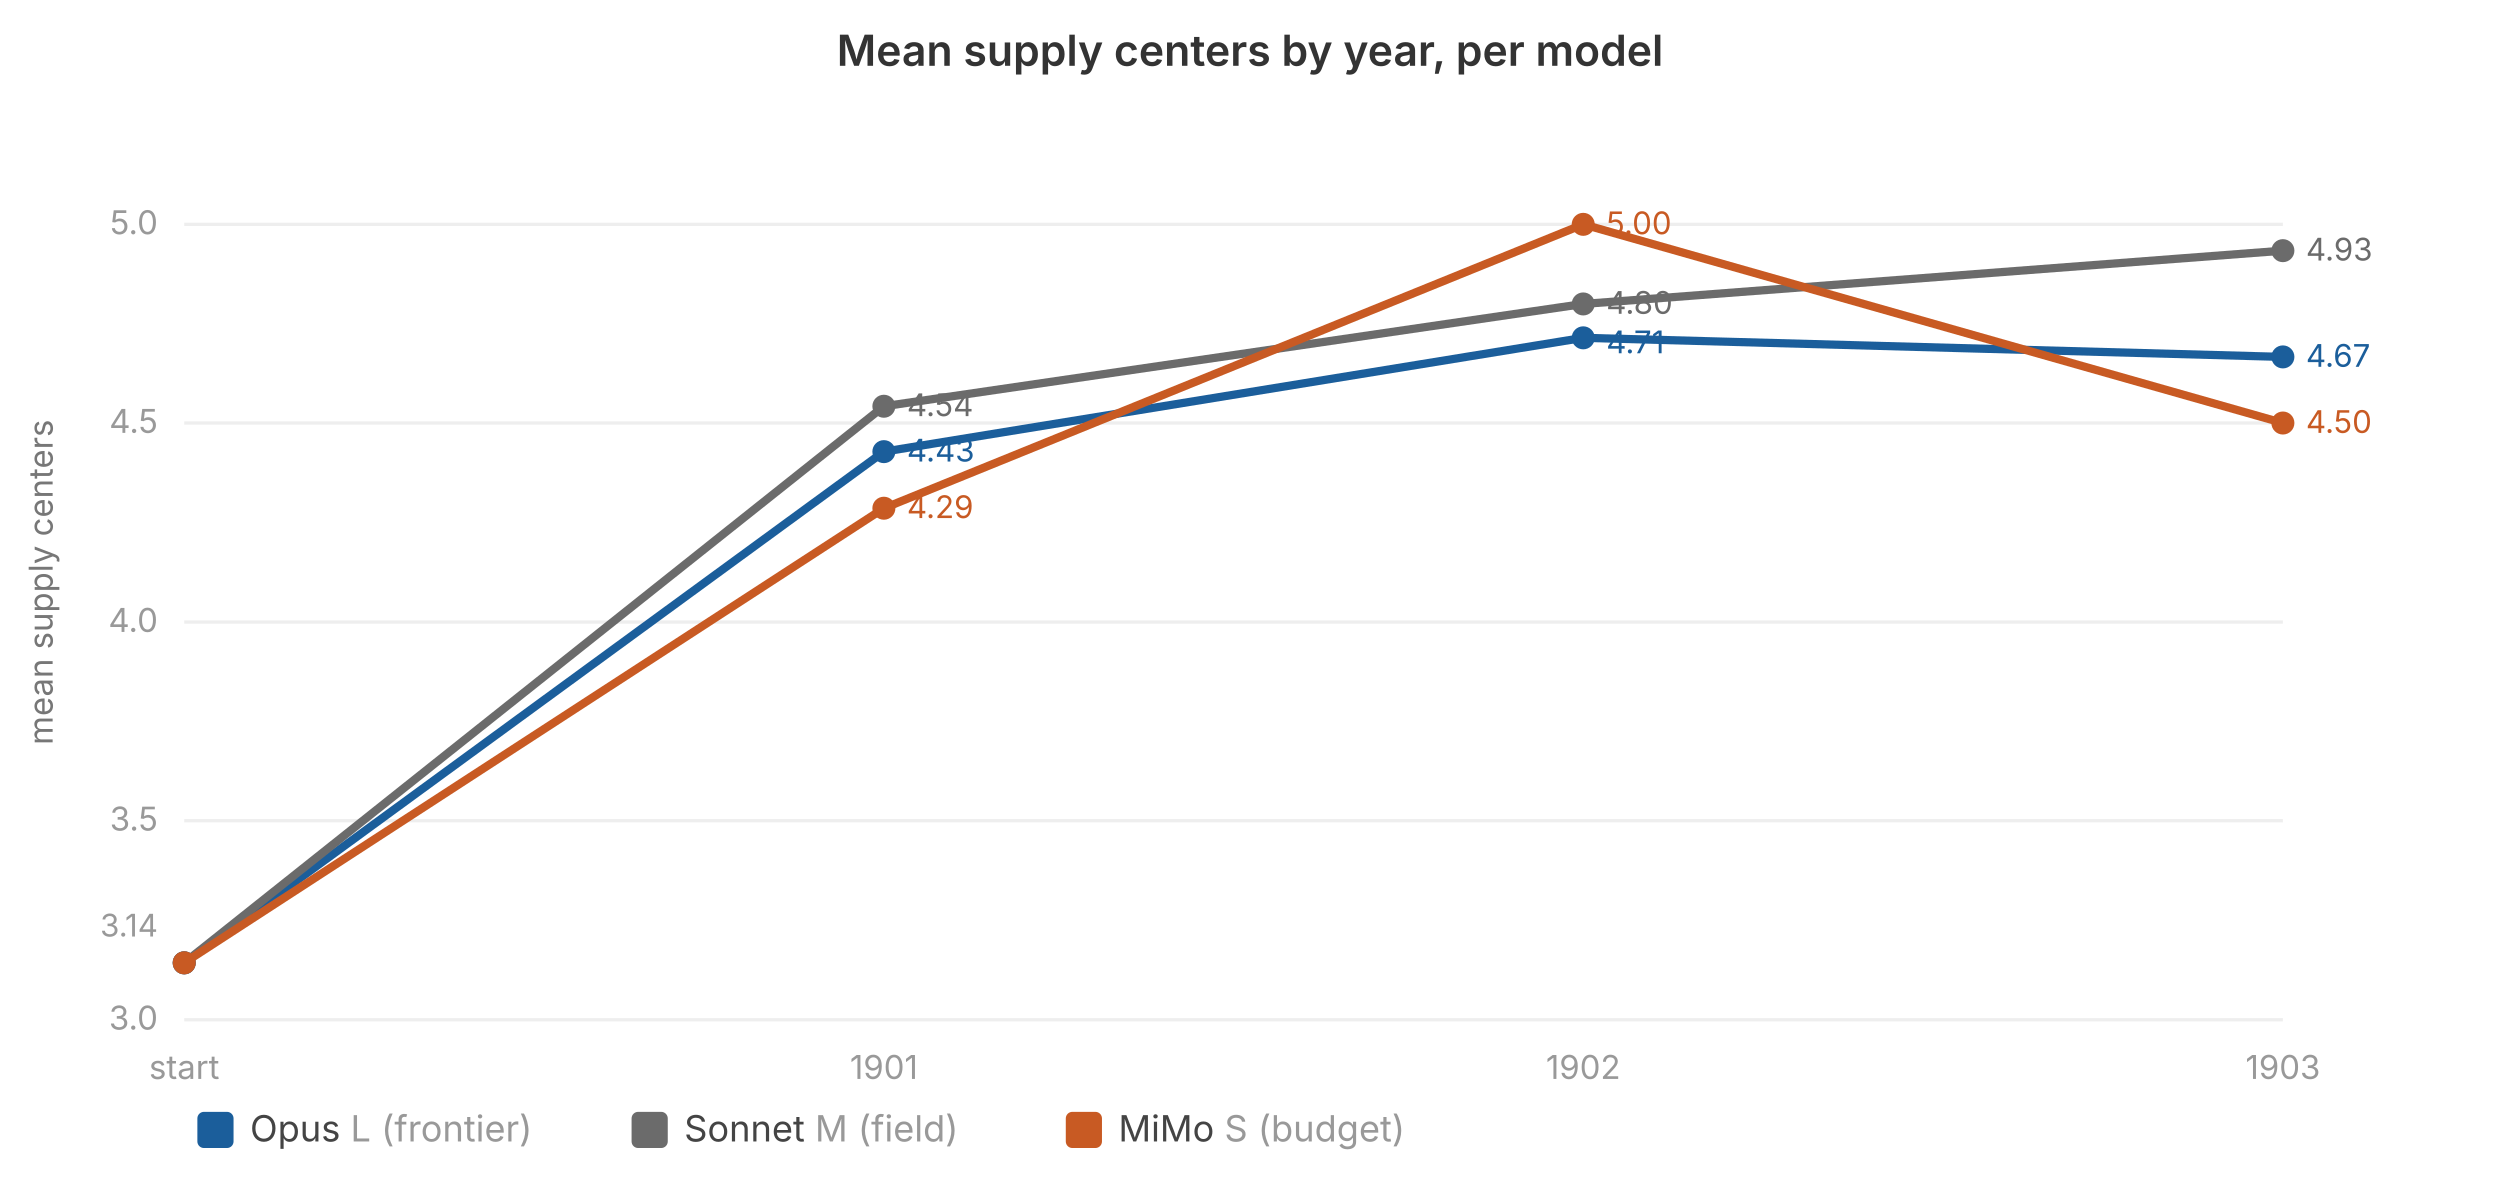
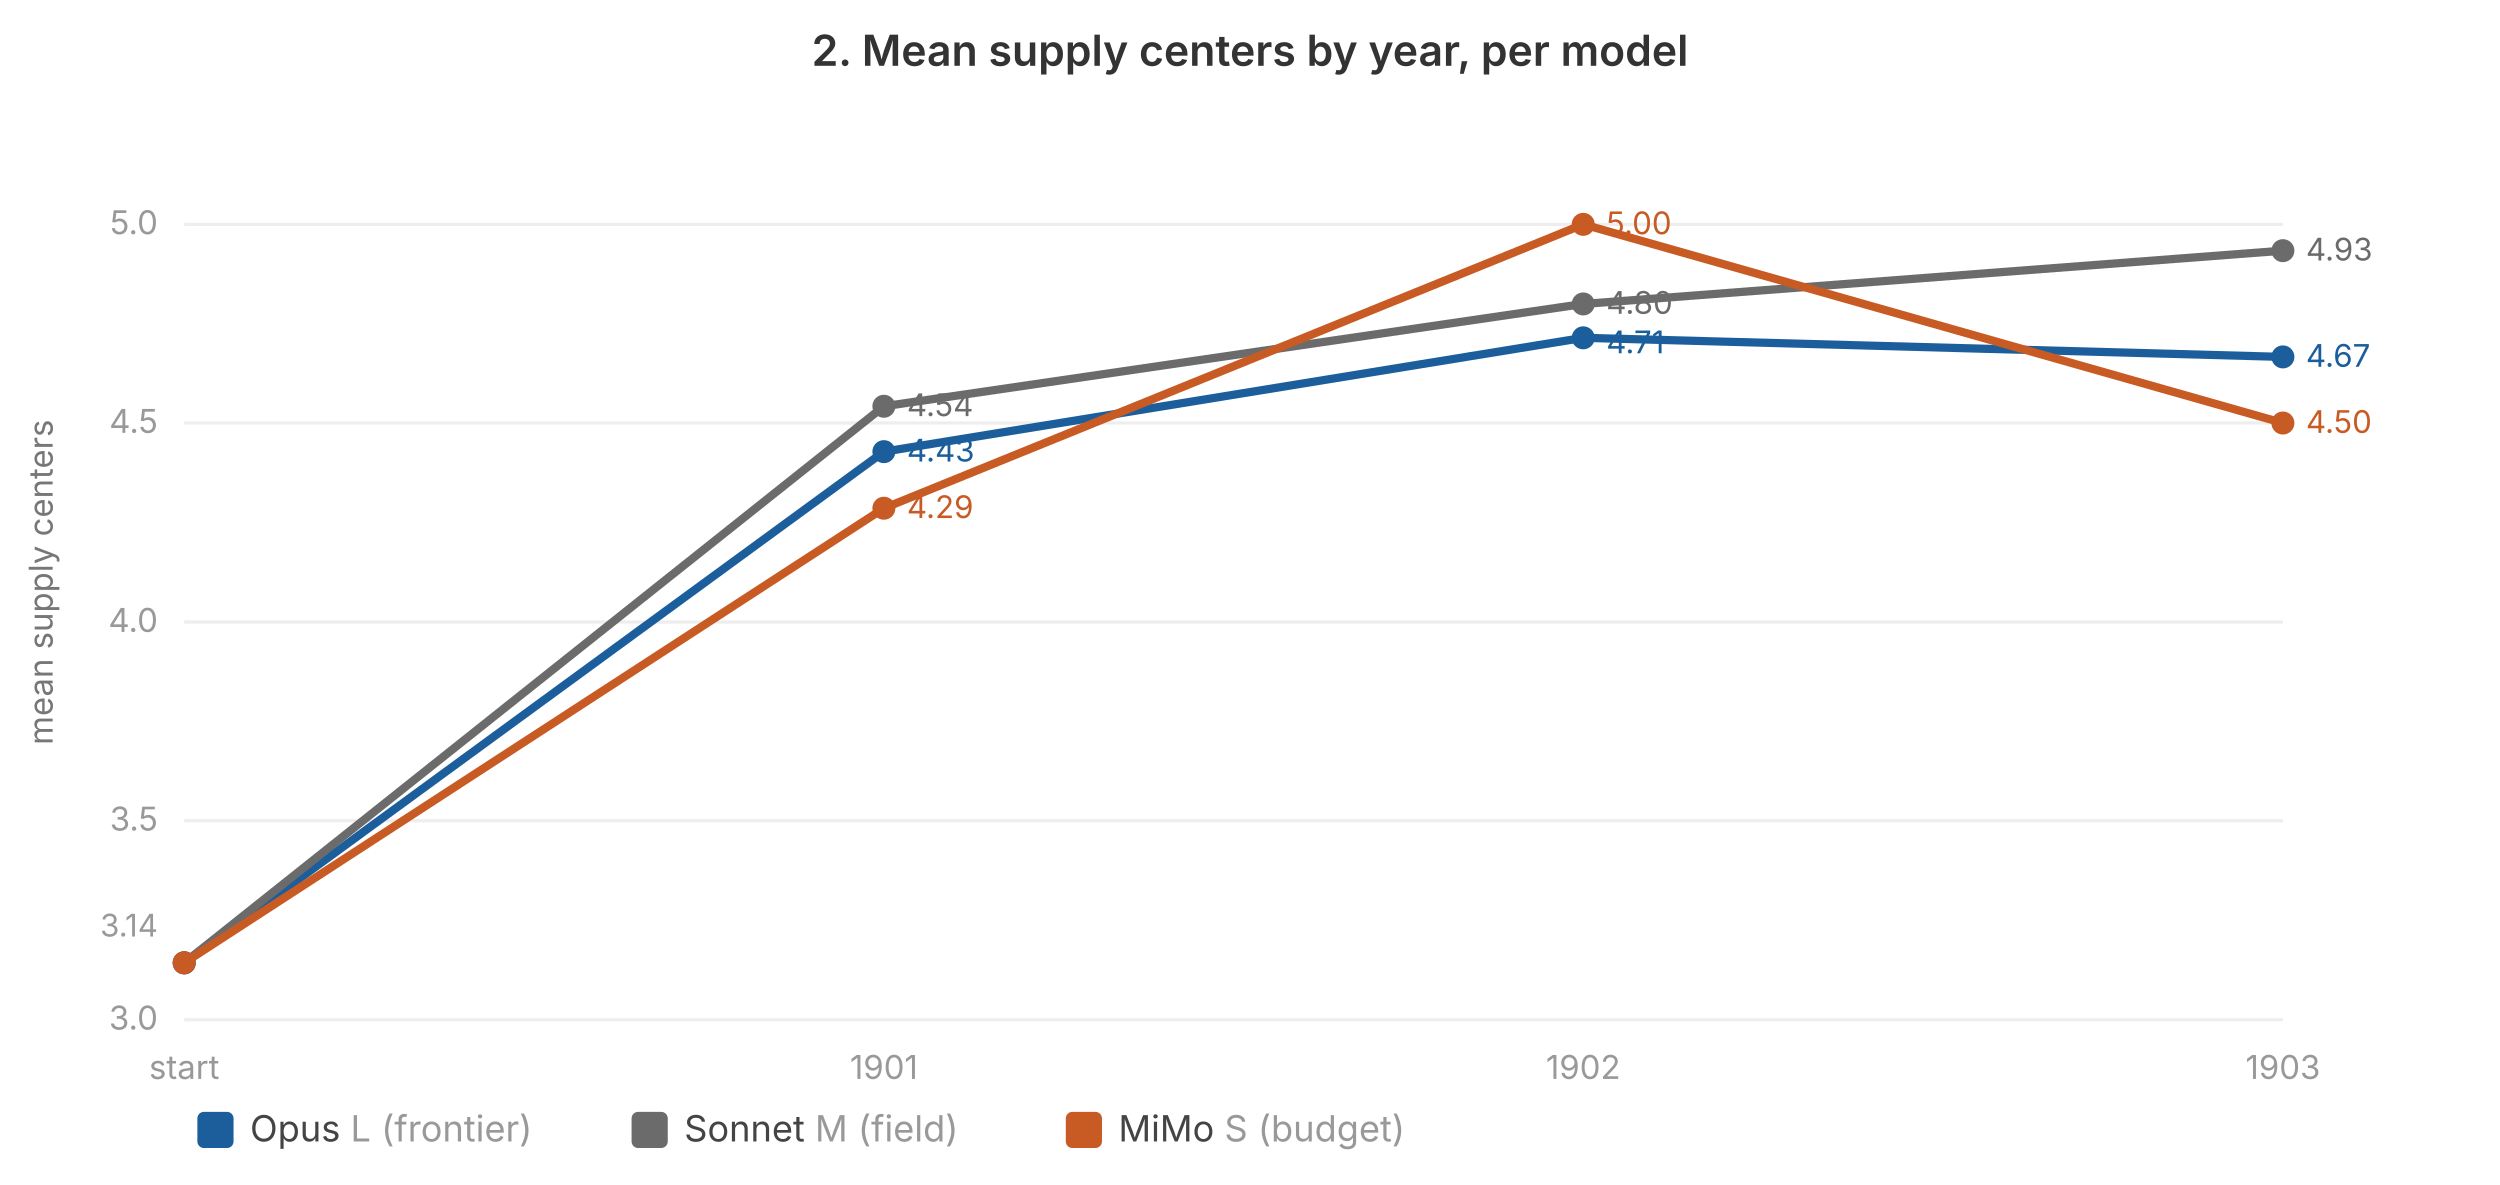
<svg xmlns="http://www.w3.org/2000/svg" viewBox="0 0 760 360" font-family="-apple-system, system-ui, sans-serif" width="760" height="360">
-   <text x="380" y="20" text-anchor="middle" font-size="13" font-weight="600" fill="#333">Mean supply centers by year, per model</text>
+   <text x="380" y="20" text-anchor="middle" font-size="13" font-weight="600" fill="#333">2. Mean supply centers by year, per model</text>
  <line x1="56" y1="310.0" x2="694" y2="310.0" stroke="#eee" stroke-width="1" />
  <text x="48" y="313.0" text-anchor="end" font-size="10" fill="#999">3.0</text>
  <line x1="56" y1="249.5" x2="694" y2="249.5" stroke="#eee" stroke-width="1" />
  <text x="48" y="252.5" text-anchor="end" font-size="10" fill="#999">3.5</text>
  <line x1="56" y1="189.1" x2="694" y2="189.1" stroke="#eee" stroke-width="1" />
  <text x="48" y="192.1" text-anchor="end" font-size="10" fill="#999">4.0</text>
  <line x1="56" y1="128.6" x2="694" y2="128.6" stroke="#eee" stroke-width="1" />
  <text x="48" y="131.6" text-anchor="end" font-size="10" fill="#999">4.5</text>
  <line x1="56" y1="68.2" x2="694" y2="68.2" stroke="#eee" stroke-width="1" />
  <text x="48" y="71.2" text-anchor="end" font-size="10" fill="#999">5.0</text>
  <text x="56.0" y="328" text-anchor="middle" font-size="10" fill="#999">start</text>
  <text x="268.7" y="328" text-anchor="middle" font-size="10" fill="#999">1901</text>
  <text x="481.3" y="328" text-anchor="middle" font-size="10" fill="#999">1902</text>
  <text x="694.0" y="328" text-anchor="middle" font-size="10" fill="#999">1903</text>
  <text x="16" y="177" font-size="10" fill="#777" transform="rotate(-90 16 177)" text-anchor="middle">mean supply centers</text>
  <path d="M 56.0 292.7 L 268.7 137.3 L 481.3 102.7 L 694.0 108.5" fill="none" stroke="#1b5e9b" stroke-width="2.5" />
  <circle cx="56.0" cy="292.7" r="3.5" fill="#1b5e9b" />
  <circle cx="268.7" cy="137.3" r="3.5" fill="#1b5e9b" />
  <circle cx="481.3" cy="102.7" r="3.5" fill="#1b5e9b" />
  <circle cx="694.0" cy="108.5" r="3.5" fill="#1b5e9b" />
  <path d="M 56.0 292.7 L 268.7 123.5 L 481.3 92.4 L 694.0 76.2" fill="none" stroke="#6b6b6b" stroke-width="2.5" />
  <circle cx="56.0" cy="292.7" r="3.5" fill="#6b6b6b" />
  <circle cx="268.7" cy="123.5" r="3.5" fill="#6b6b6b" />
  <circle cx="481.3" cy="92.4" r="3.5" fill="#6b6b6b" />
  <circle cx="694.0" cy="76.2" r="3.5" fill="#6b6b6b" />
  <path d="M 56.0 292.7 L 268.7 154.5 L 481.3 68.2 L 694.0 128.6" fill="none" stroke="#c85a23" stroke-width="2.5" />
  <circle cx="56.0" cy="292.7" r="3.5" fill="#c85a23" />
  <circle cx="268.7" cy="154.5" r="3.5" fill="#c85a23" />
  <circle cx="481.3" cy="68.2" r="3.5" fill="#c85a23" />
  <circle cx="694.0" cy="128.6" r="3.5" fill="#c85a23" />
  <text x="48.0" y="284.7" text-anchor="end" font-size="9.5" fill="#999">3.14</text>
  <text x="275.7" y="126.5" text-anchor="start" font-size="9.5" fill="#6b6b6b">4.54</text>
  <text x="275.7" y="140.3" text-anchor="start" font-size="9.5" fill="#1b5e9b">4.43</text>
  <text x="275.7" y="157.5" text-anchor="start" font-size="9.5" fill="#c85a23">4.29</text>
  <text x="488.3" y="71.2" text-anchor="start" font-size="9.5" fill="#c85a23">5.00</text>
  <text x="488.3" y="95.4" text-anchor="start" font-size="9.5" fill="#6b6b6b">4.80</text>
  <text x="488.3" y="107.4" text-anchor="start" font-size="9.5" fill="#1b5e9b">4.71</text>
  <text x="701.0" y="79.2" text-anchor="start" font-size="9.5" fill="#6b6b6b">4.93</text>
  <text x="701.0" y="111.5" text-anchor="start" font-size="9.5" fill="#1b5e9b">4.67</text>
  <text x="701.0" y="131.6" text-anchor="start" font-size="9.5" fill="#c85a23">4.50</text>
  <rect x="60" y="338" width="11" height="11" rx="2" fill="#1b5e9b" />
  <text x="76" y="347" font-size="11" fill="#444">Opus <tspan fill="#999">L (frontier)</tspan>
  </text>
  <rect x="192" y="338" width="11" height="11" rx="2" fill="#6b6b6b" />
  <text x="208" y="347" font-size="11" fill="#444">Sonnet <tspan fill="#999">M (field)</tspan>
  </text>
  <rect x="324" y="338" width="11" height="11" rx="2" fill="#c85a23" />
  <text x="340" y="347" font-size="11" fill="#444">MiMo <tspan fill="#999">S (budget)</tspan>
  </text>
</svg>
